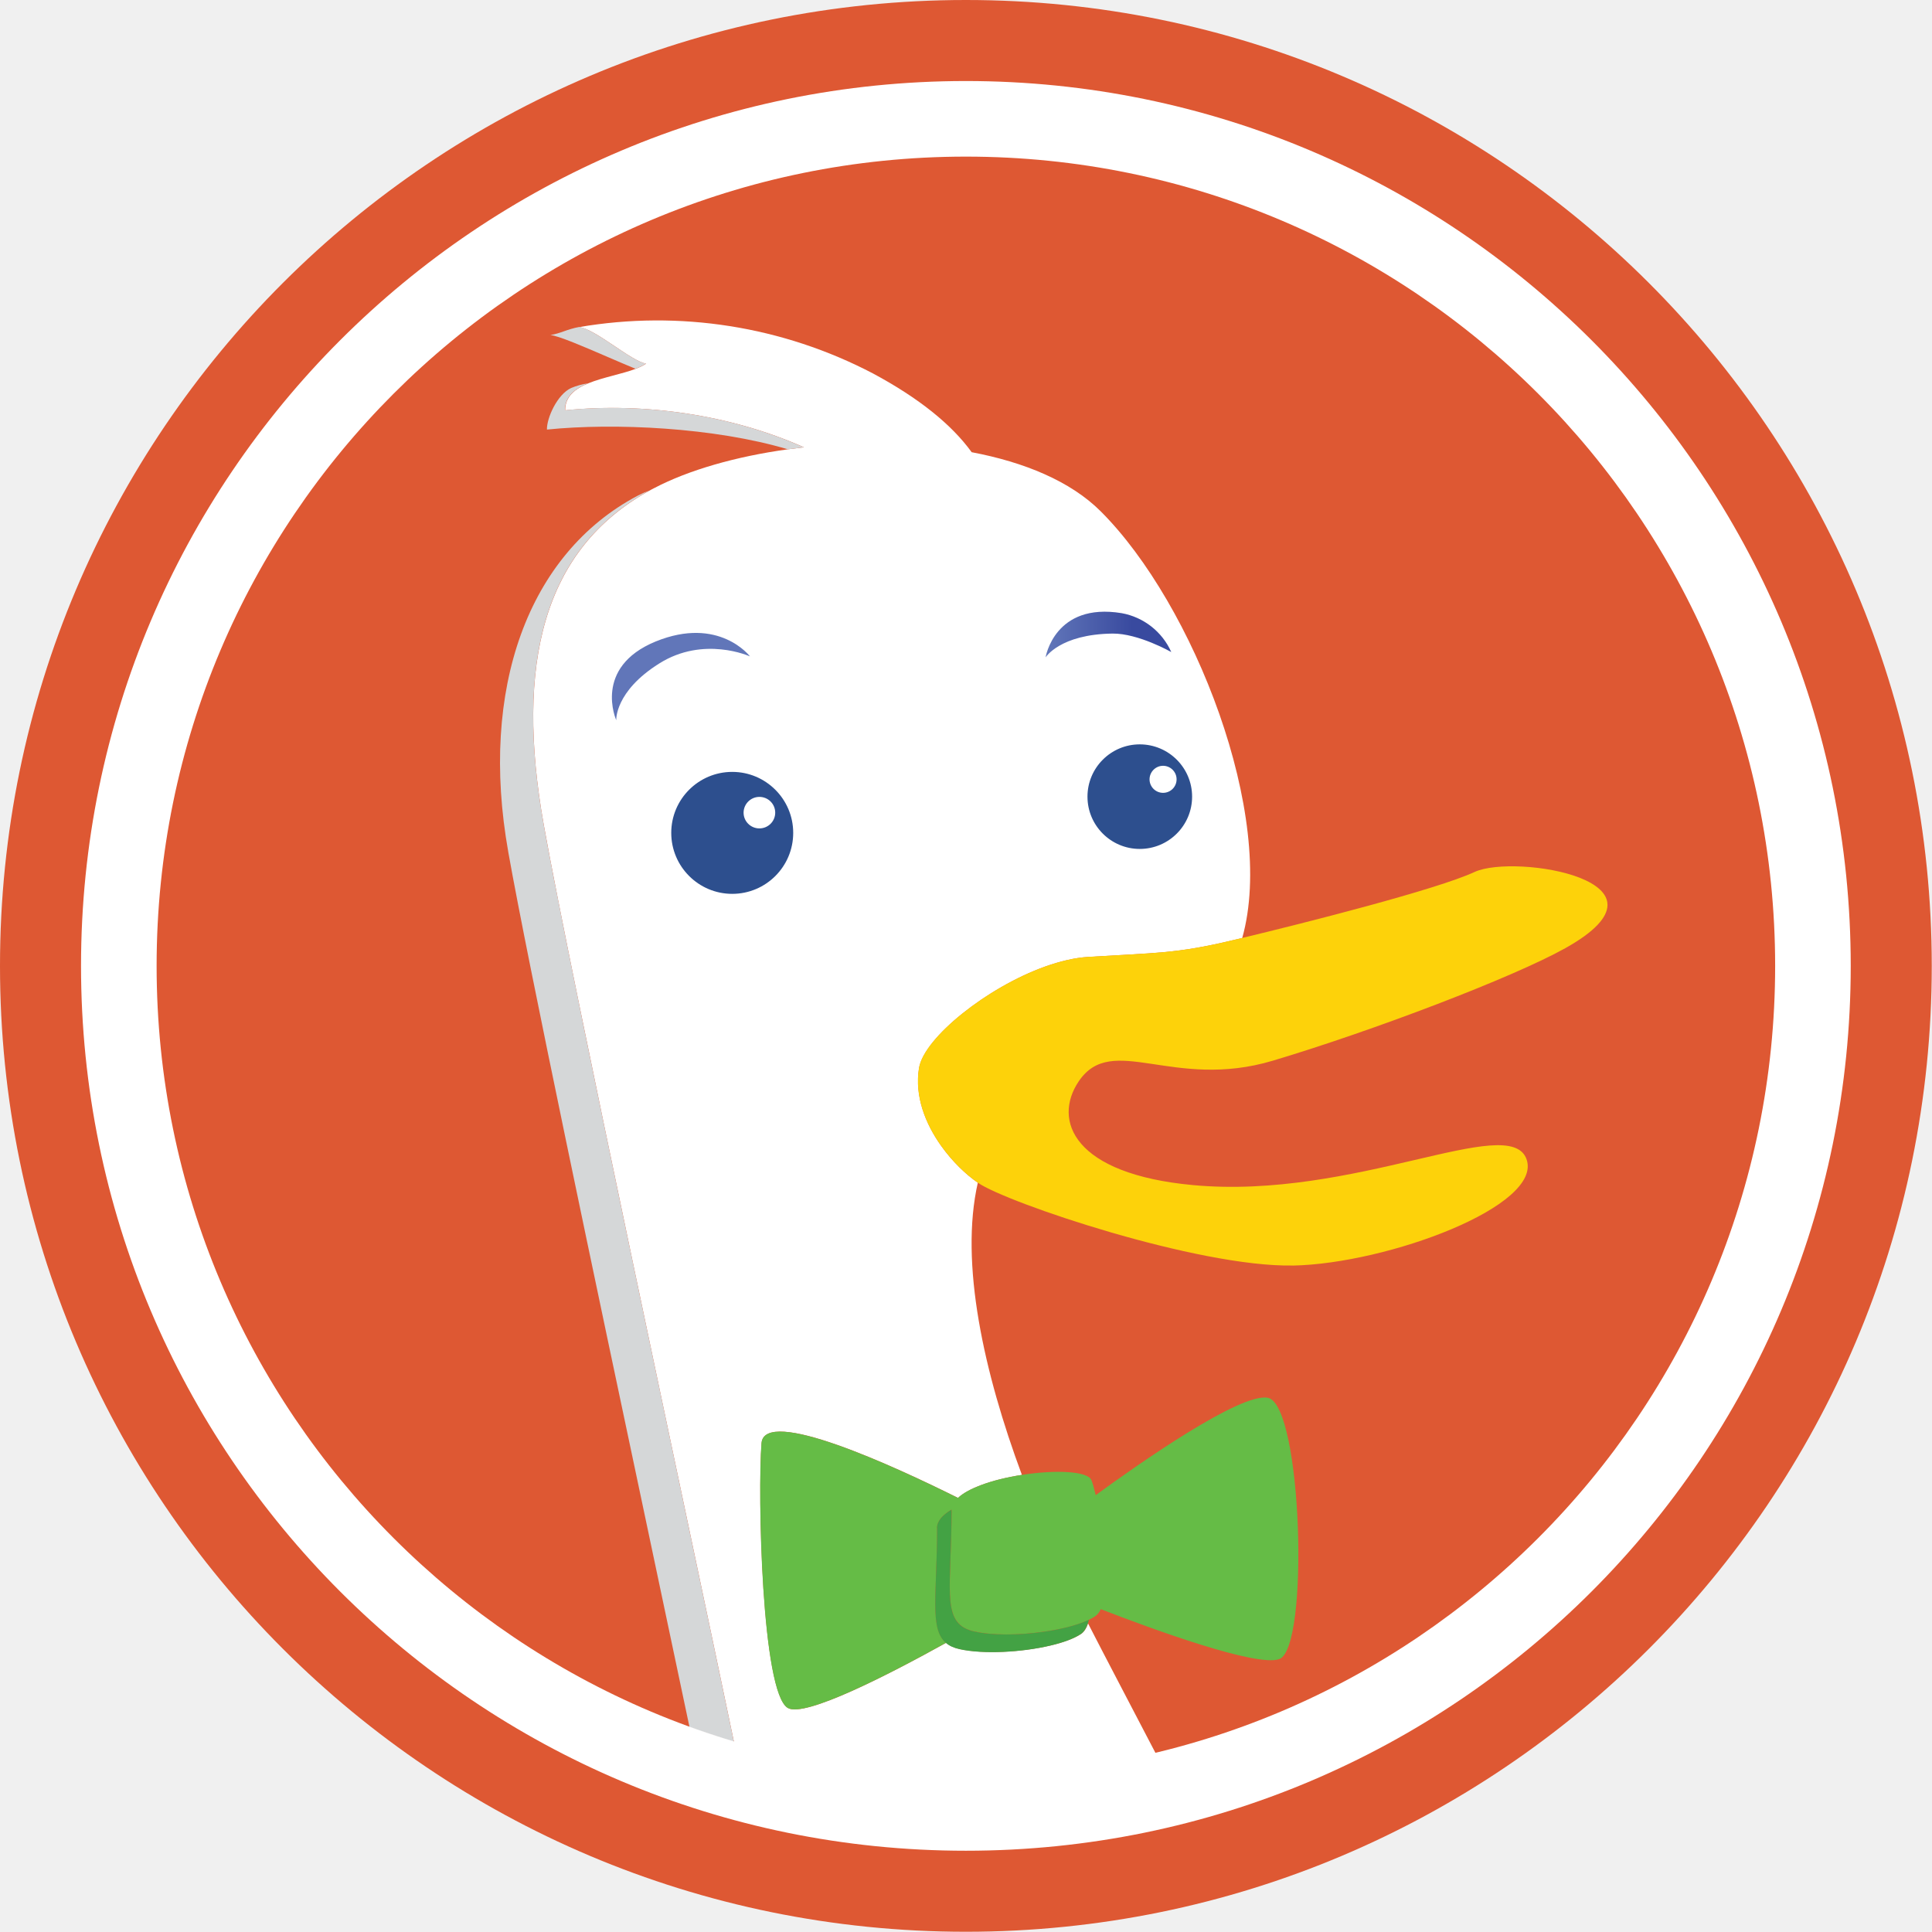
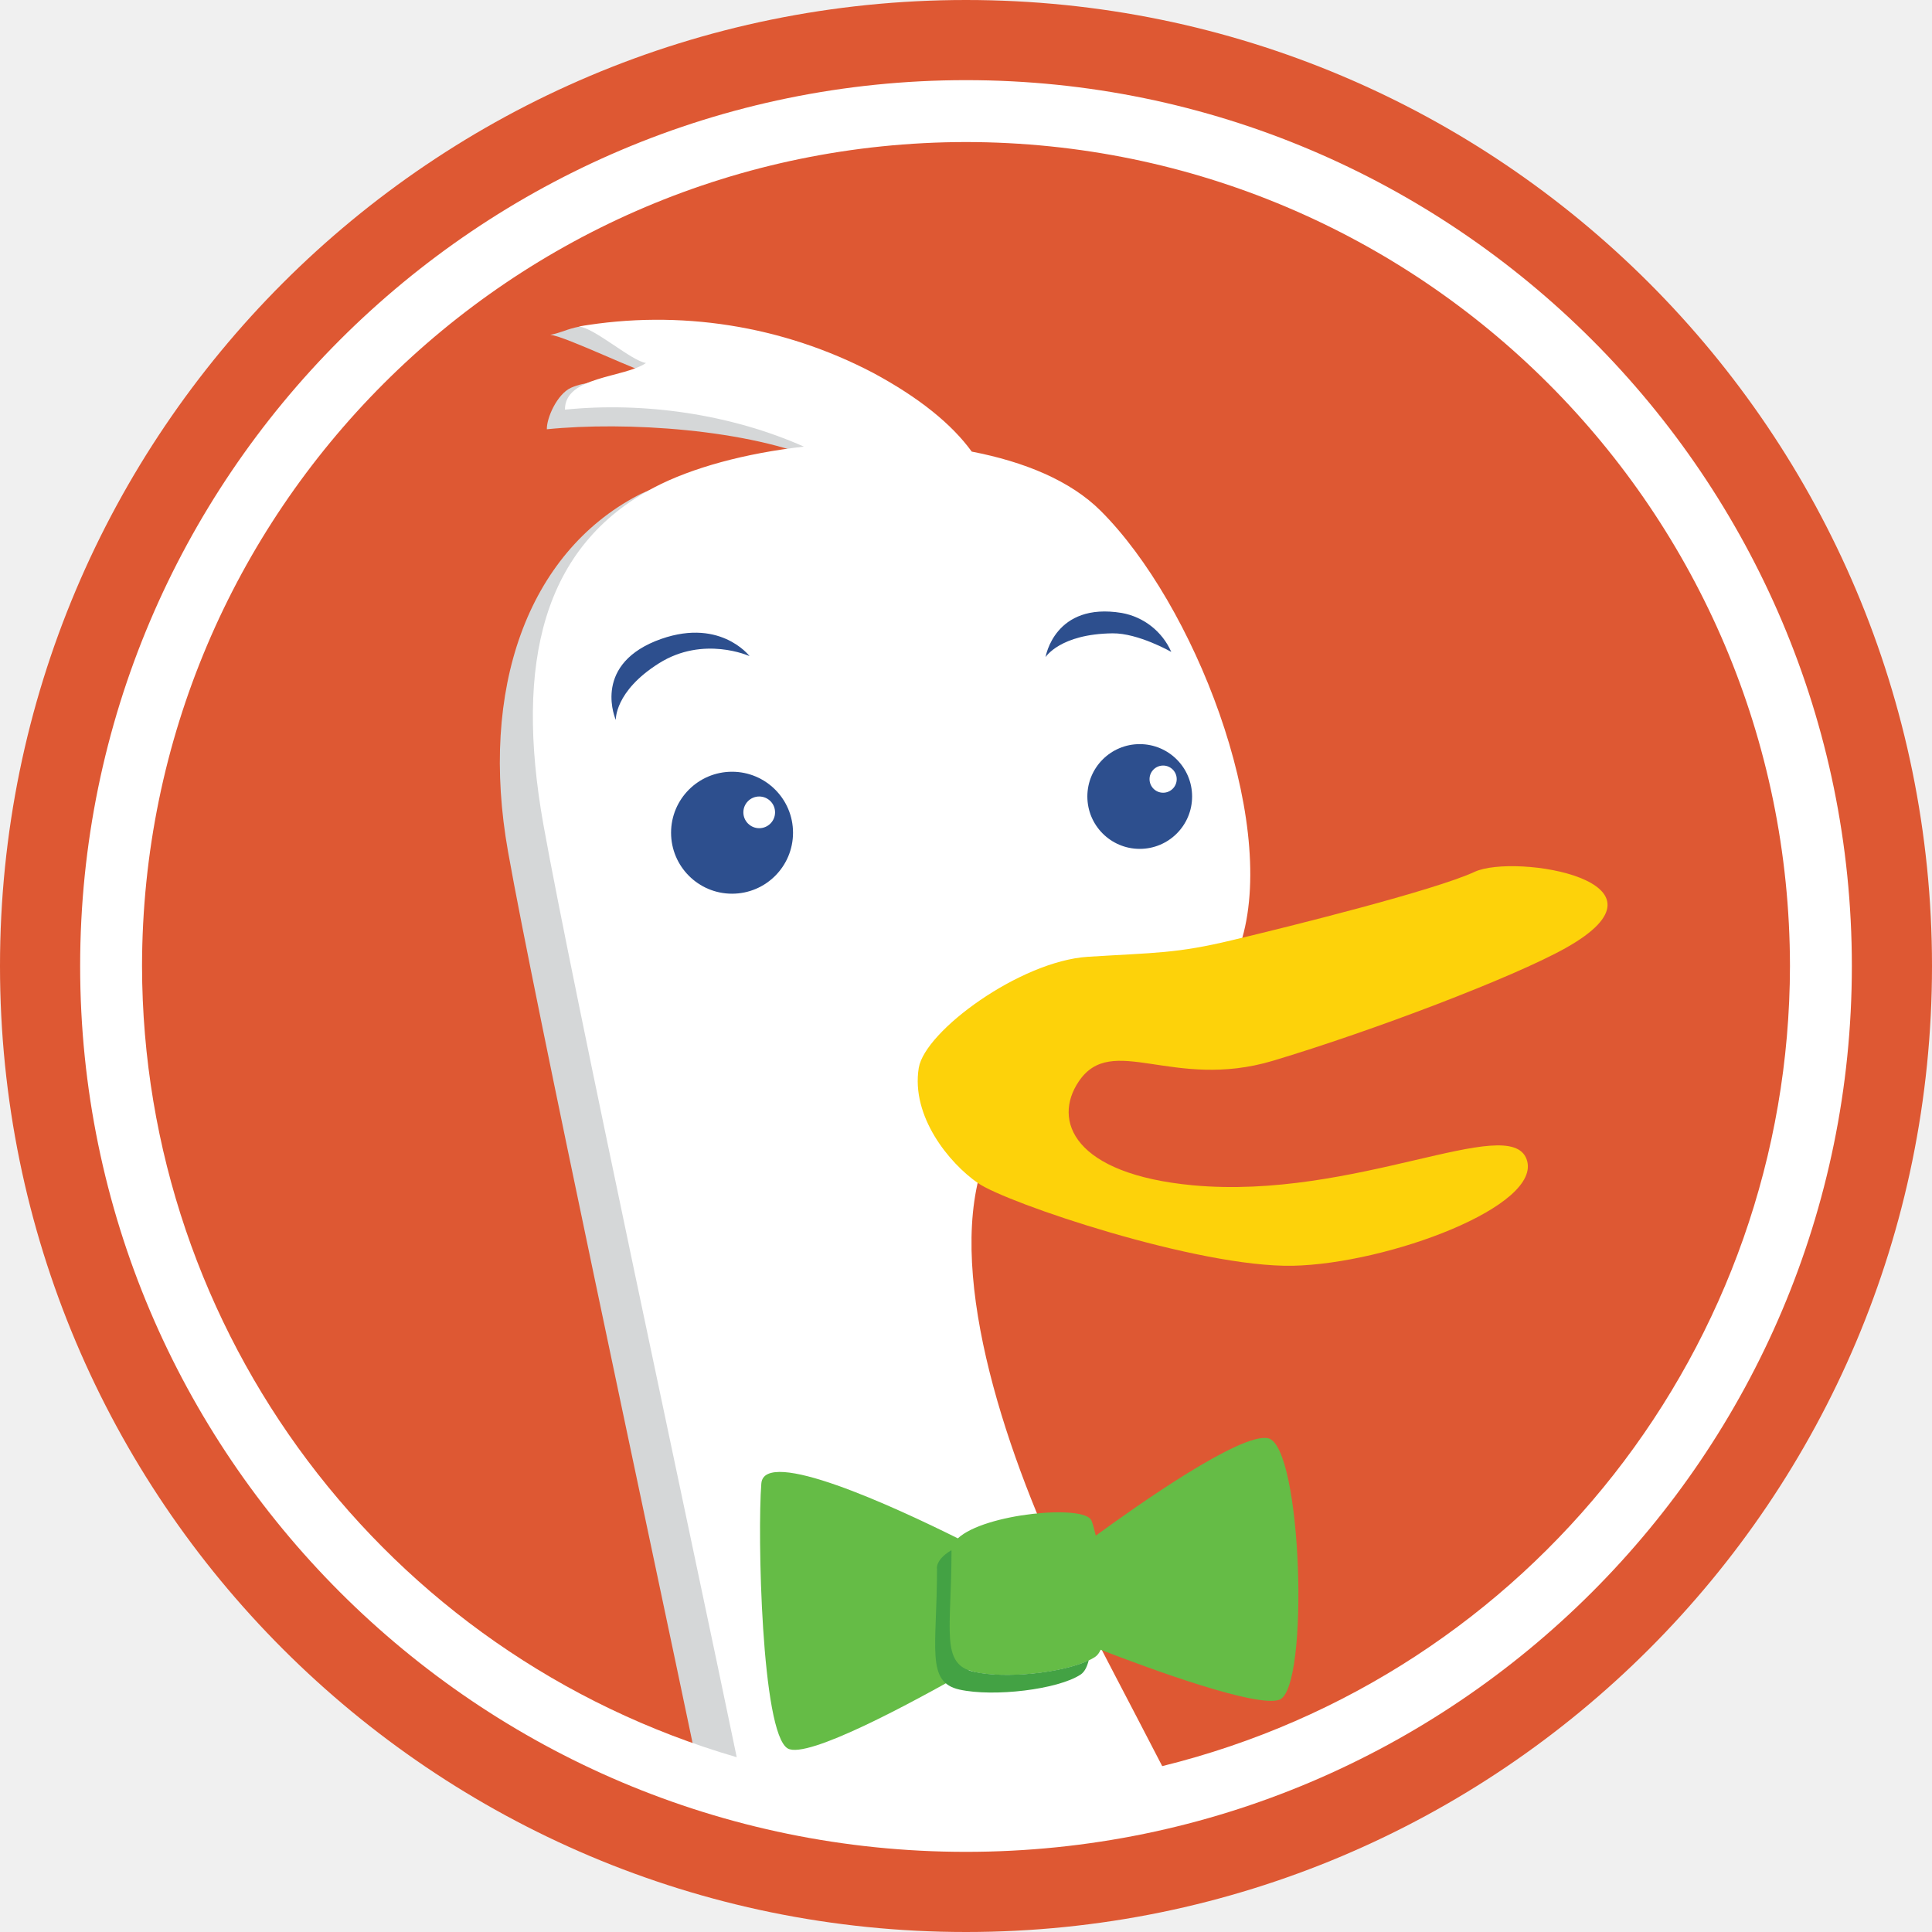
- <svg xmlns="http://www.w3.org/2000/svg" fill="none" height="32" viewBox="0 0 32 32" width="32">
-   <linearGradient id="a" gradientUnits="userSpaceOnUse" x1="17.318" x2="19.4" y1="10.51" y2="10.51">
-     <stop offset=".01" stop-color="#6176b9" />
-     <stop offset=".69" stop-color="#394a9f" />
-   </linearGradient>
-   <clipPath id="b">
-     <path d="m0 0h31.996v31.996h-31.996z" />
-   </clipPath>
-   <g clip-path="url(#b)">
-     <path clip-rule="evenodd" d="m15.998 31.996c8.835 0 15.998-7.163 15.998-15.998 0-8.835-7.163-15.998-15.998-15.998-8.835 0-15.998 7.163-15.998 15.998 0 8.835 7.163 15.998 15.998 15.998z" fill="#de5833" fill-rule="evenodd" />
-     <path d="m18.02 26.886c.302.589.696 1.337 1.123 2.157 0 0-.487 1.207-3.674 1.175-3.188-.031-3.312-1.365-3.312-1.365-.772-3.709-2.694-12.644-3.151-15.194-.473-2.657-.013-4.563 1.756-5.535.023-.014.047-.026.072-.039l.001-0c.568-.299 1.357-.525 2.215-.643.087-.012.176-.023.266-.033-1.21-.539-2.644-.747-3.955-.613-.002-.228.163-.357.383-.447.243-.1.556-.153.785-.24.066-.026.124-.053.173-.086-.241-.035-.839-.574-1.108-.605h-.004c1.663-.285 3.374-.015 4.87.768.762.409 1.301.845 1.634 1.304.868.164 1.637.479 2.138.98 1.539 1.536 2.913 5.045 2.343 7.067l-.017.004c-.049.011-.095.022-.137.032-.933.224-1.28.208-2.399.277-.891.057-2.07.798-2.567 1.407-.128.158-.21.306-.232.432-.076.467.106.925.367 1.291.184.259.408.473.606.609-.305 1.334.103 3.153.73 4.84-.241.037-.483.095-.682.171-.158.059-.29.13-.376.21-1.051-.524-3.207-1.519-3.254-.905-.064.816 0 4.134.437 4.385.282.16 1.66-.547 2.62-1.08.057.049.132.083.228.104.392.086 1.025.053 1.502-.06.209-.049.389-.114.505-.191.052-.035.09-.097.118-.179z" fill="#fff" />
-     <g clip-rule="evenodd" fill-rule="evenodd">
-       <path d="m10.699 6.022c-.048.033-.107.061-.173.086-.137-.056-.298-.125-.462-.196-.396-.171-.809-.349-.948-.363.081-.012.151-.036.225-.062.074-.026.153-.053.251-.071.14.017.367.17.588.318.205.137.403.271.519.287zm-1.639 1.093c1.118-.114 2.775-.035 3.989.327l.002-0c.087-.012.175-.023.263-.033-1.211-.539-2.645-.747-3.956-.614-.002-.228.163-.357.383-.447-.1.016-.195.042-.282.079-.232.108-.405.501-.4.688zm-.642 6.994c.331 1.863 1.448 7.144 2.327 11.299v0c.253 1.197.487 2.3.676 3.201.241.087.487.168.735.243-.218-1.048-.528-2.514-.871-4.134l-0-.001c-.87-4.115-1.952-9.23-2.28-11.06-.473-2.657-.013-4.563 1.756-5.535-.071.027-.136.055-.195.086-1.823.96-2.628 3.207-2.148 5.899z" fill="#d5d7d8" />
-       <path d="m18.878 14.061c-.478 0-.866-.388-.866-.866s.388-.866.866-.866.867.388.867.866-.388.866-.867.866zm.61-1.153c0-.124-.101-.224-.224-.224-.123 0-.223.1-.224.224 0 .124.101.224.224.224.124 0 .224-.1.224-.224zm-6.35.887c0 .558-.452 1.01-1.01 1.01-.557 0-1.01-.452-1.01-1.01 0-.558.453-1.01 1.01-1.01s1.01.452 1.01 1.01zm-.298-.335c0-.144-.117-.261-.262-.261-.143 0-.261.116-.262.261 0 .144.117.261.262.261s.262-.117.262-.261z" fill="#2d4f8e" />
-       <path d="m17.318 10.889s.147-.917 1.261-.733c.363.066.671.307.821.644 0 0-.546-.311-.973-.306-.872.011-1.109.395-1.109.395zm-4.899-.018s-.762-.347-1.501.119c-.739.464-.711.939-.711.939s-.392-.875.653-1.304c1.048-.427 1.56.245 1.56.245z" fill="url(#a)" />
-     </g>
-     <path d="m21.413 20.962c1.573-.032 4.153-.991 3.87-1.765-.283-.773-2.847.68-5.523.432-1.98-.183-2.33-1.071-1.892-1.72.552-.815 1.557.155 3.215-.341 1.66-.496 3.982-1.381 4.843-1.863 1.991-1.112-.834-1.57-1.501-1.263-.63.293-2.83.848-3.852 1.094-.055.013-.106.026-.154.036-.933.224-1.28.208-2.399.277-.89.058-2.07.798-2.567 1.407-.129.157-.211.306-.232.432-.077.467.106.925.367 1.291.185.259.408.473.606.609.002.001.003.002.005.003.475.33 3.642 1.399 5.215 1.37z" fill="#fdd20a" />
-     <path d="m15.522 25.31h-.002c0-.116.092-.219.24-.306v.013l.002.002c0 1.242-.169 1.812.287 1.977.027.01.055.018.086.025.3.068.742.064 1.147.006.275-.038.532-.101.718-.182.013-.005.025-.012.037-.017.038-.018.072-.037.103-.058.038-.026.068-.065.093-.117.855.331 2.585.965 2.958.826.501-.192.376-4.198-.187-4.326-.451-.1-2.174 1.114-2.855 1.611-.027-.111-.051-.198-.072-.249-.061-.152-.607-.172-1.153-.086-.241.037-.483.095-.682.171-.158.06-.291.13-.376.21-1.052-.524-3.208-1.518-3.254-.905-.064.816 0 4.134.437 4.385.281.16 1.66-.547 2.62-1.08-.277-.236-.147-.81-.147-1.9z" fill="#65bc46" />
-     <path d="m17.999 26.845c-.184.081-.442.144-.718.183-.405.057-.847.062-1.147-.006-.031-.006-.059-.015-.086-.025-.456-.166-.287-.735-.287-1.977l-.002-.002c0-.004 0-.009 0-.013-.148.087-.24.19-.24.306h.002c0 1.089-.13 1.665.146 1.901.057.049.131.083.228.104.392.087 1.026.053 1.502-.06.209-.049.389-.114.505-.191.051-.034.09-.097.118-.179.006-.018.012-.037.017-.057-.012.005-.025.01-.037.016z" fill="#43a244" />
-     <path clip-rule="evenodd" d="m15.998 30.654c8.094 0 14.656-6.562 14.656-14.656 0-8.094-6.562-14.656-14.656-14.656-8.094 0-14.656 6.562-14.656 14.656 0 8.094 6.562 14.656 14.656 14.656zm0-1.252c7.403 0 13.404-6.001 13.404-13.404 0-7.403-6.001-13.404-13.404-13.404-7.403 0-13.404 6.001-13.404 13.404 0 7.403 6.001 13.404 13.404 13.404z" fill="#fff" fill-rule="evenodd" />
-   </g>
+ <svg xmlns="http://www.w3.org/2000/svg" viewBox="0 0 128 128">
+   <circle fill="#DE5833" cx="64" cy="64" r="64" />
+   <path fill="#D5D7D8" d="M74.49 118.46c-2.16-4.15-4.13-7.88-5.45-10.49-4.22-8.46-8.47-20.38-6.54-28.07.35-1.4-3.98-51.74-7.04-53.37-3.4-1.81-10.79-4.2-14.62-4.84-2.67-.43-3.27.32-4.39.49 1.06.11 6.08 2.58 7.05 2.72-.97.66-3.84-.02-5.67.79-.93.43-1.62 2.01-1.6 2.75 5.23-.53 13.4-.01 18.24 2.13-3.85.44-9.7.93-12.21 2.25-7.3 3.84-10.52 12.83-8.6 23.61 1.78 10.03 9.25 44.8 12.44 60.07a55.27 55.27 0 0028.39 1.96z" />
+   <path fill="#FFF" d="M64 5.31C31.64 5.31 5.31 31.64 5.31 64S31.64 122.69 64 122.69 122.69 96.36 122.69 64 96.36 5.31 64 5.31zm13 111.7c-2.22-4.3-4.27-8.16-5.62-10.85-4.23-8.47-8.46-20.38-6.54-28.07.36-1.4.36-7.11 1.53-7.87 8.97-5.87 8.33-.2 11.94-2.83 1.86-1.35 3.34-2.99 3.99-5.23 2.3-8.09-3.2-22.15-9.37-28.31-2.01-2.01-5.08-3.26-8.55-3.93-1.33-1.83-3.49-3.58-6.54-5.22a30.76 30.76 0 00-19.49-3.07c1.07.11 3.48 2.28 4.45 2.42-1.47 1-5.39.87-5.37 3.09 5.25-.53 10.99.3 15.83 2.45-3.84.43-7.42 1.39-9.93 2.71C36 36.16 34.08 43.85 36 54.62c1.87 10.45 9.88 47.65 12.81 61.8A54.68 54.68 0 019.41 64 54.65 54.65 0 0164 9.41 54.65 54.65 0 01118.59 64 54.68 54.68 0 0177 117.01z" />
+   <circle fill="#2D4F8E" cx="48.5" cy="55.17" r="4.04" />
+   <circle fill="#FFF" cx="50.3" cy="53.82" r="1.05" />
+   <circle fill="#2D4F8E" cx="75.51" cy="52.77" r="3.47" />
+   <circle fill="#FFF" cx="77.06" cy="51.62" r=".9" />
+   <path fill="#2D4F8E" d="M49.66 43.47s-3.05-1.39-6.01.48c-2.95 1.86-2.85 3.75-2.85 3.75s-1.57-3.5 2.61-5.22c4.21-1.7 6.25.99 6.25.99zM77.6 43.19s-2.19-1.25-3.89-1.23c-3.49.04-4.44 1.58-4.44 1.58s.59-3.67 5.05-2.93a4.44 4.44 0 013.28 2.58z" />
+   <path fill="#FDD20A" d="M60.87 70.75c.41-2.45 6.72-7.07 11.2-7.36 4.48-.28 5.87-.21 9.6-1.11 3.74-.89 13.38-3.29 16.03-4.52 2.67-1.23 13.97.61 6.01 5.06-3.45 1.93-12.74 5.47-19.38 7.46-6.63 1.98-10.66-1.9-12.86 1.37-1.75 2.59-.35 6.14 7.57 6.88 10.71.99 20.97-4.82 22.1-1.73 1.13 3.09-9.19 6.93-15.49 7.06-6.29.12-18.97-4.16-20.86-5.48-1.91-1.32-4.44-4.42-3.92-7.63z" />
+   <path fill="#65BC46" d="M84.02 95.29c-1.8-.41-8.71 4.47-11.42 6.45-.11-.44-.2-.8-.29-1-.44-1.09-7.09-.47-8.85 1.18-4.2-2.09-12.84-6.08-13.02-3.63-.26 3.26 0 16.54 1.75 17.55 1.28.74 8.31-3.07 12.01-5.18l.34.11c2.25.51 6.51 0 8.02-1 .15-.1.27-.27.36-.47 3.41 1.32 10.36 3.86 11.85 3.31 2-.78 1.5-16.81-.75-17.32z" />
+   <path fill="#43A244" d="M64.53 110.76c-2.25-.5-1.49-2.75-1.49-8.01l-.01-.01.01-.04c-.59.35-.97.76-.97 1.22h.01c0 5.26-.76 7.52 1.49 8.02 2.26.5 6.52 0 8.03-1 .25-.17.42-.5.53-.94-1.76.84-5.53 1.23-7.6.76z" />
</svg>
